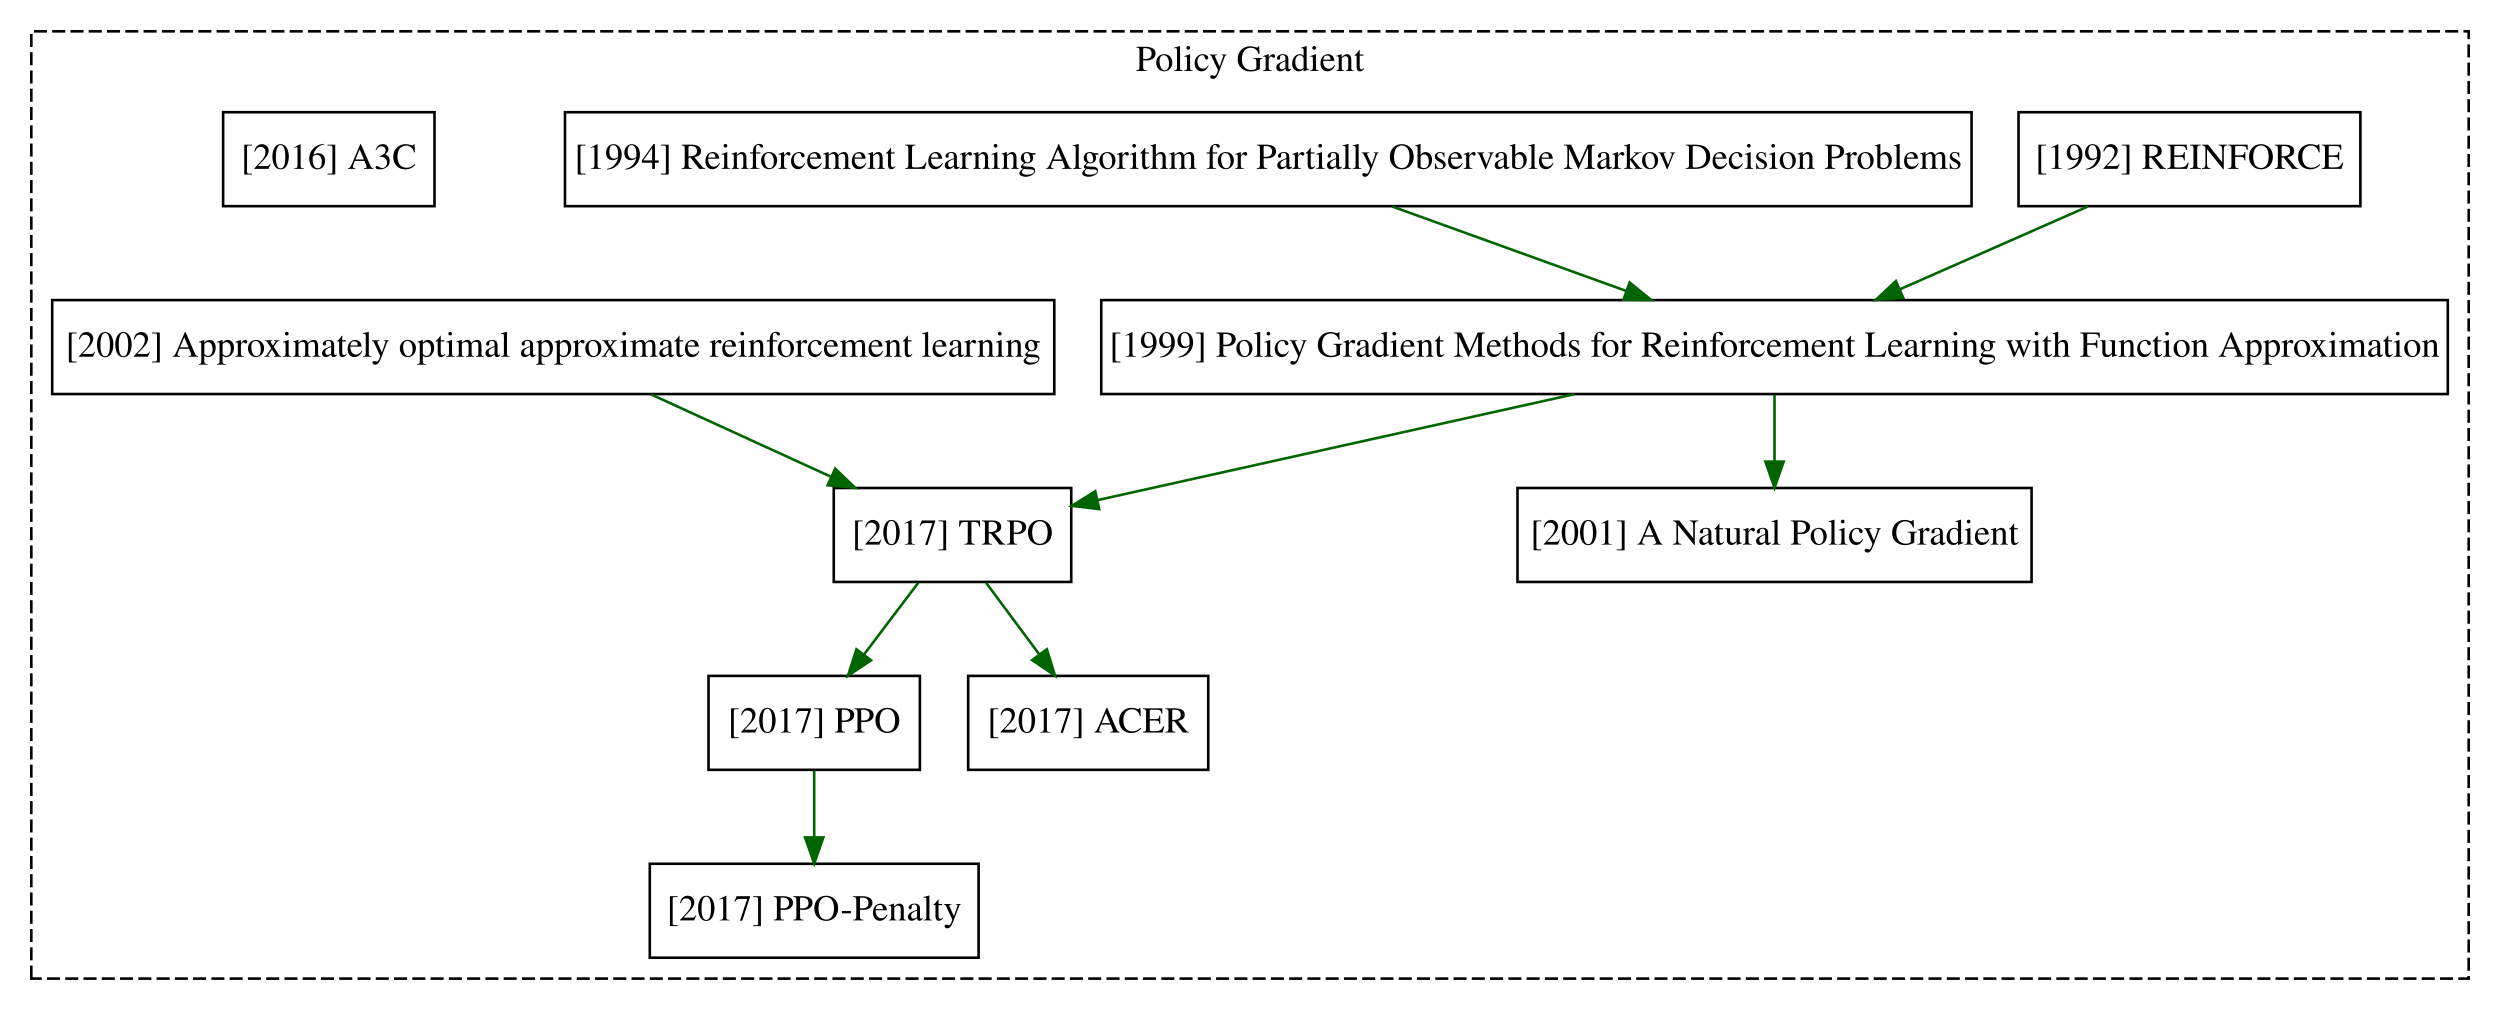
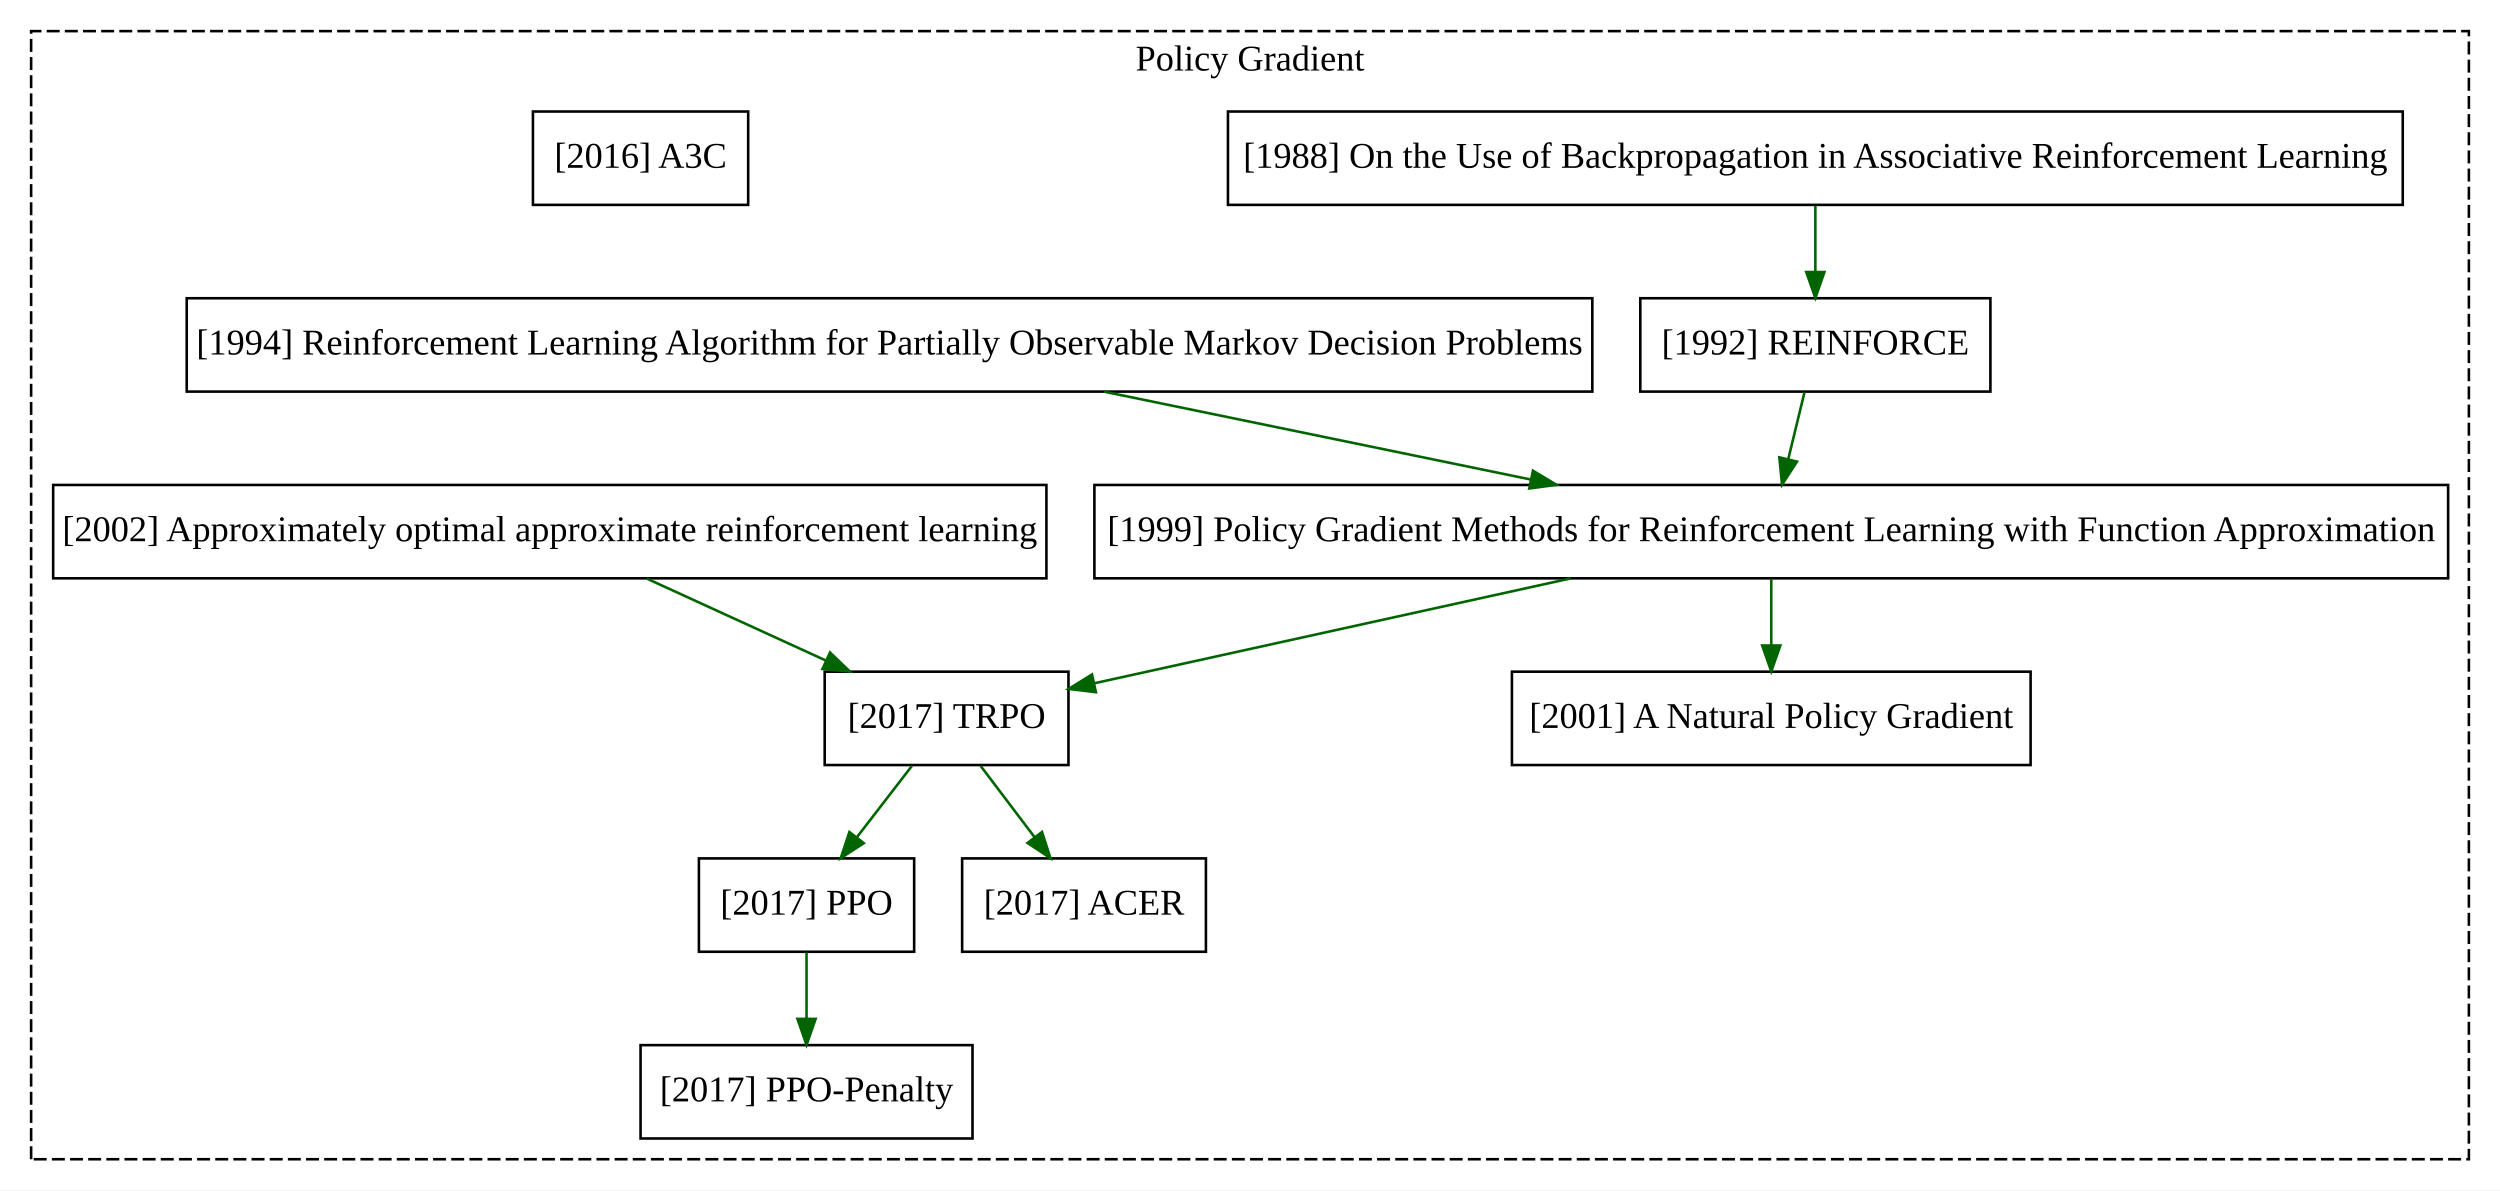
- <svg xmlns="http://www.w3.org/2000/svg" width="958pt" height="387pt" viewBox="0.00 0.00 958.00 387.00">
-   <g id="graph0" class="graph" transform="scale(1 1) rotate(0) translate(4 383)">
-     <polygon fill="white" stroke="transparent" points="-4,4 -4,-383 954,-383 954,4 -4,4" />
+ <svg xmlns="http://www.w3.org/2000/svg" width="964pt" height="459pt" viewBox="0.00 0.00 964.00 459.00">
+   <g id="graph0" class="graph" transform="scale(1 1) rotate(0) translate(4 455)">
+     <polygon fill="white" stroke="transparent" points="-4,4 -4,-455 960,-455 960,4 -4,4" />
    <g id="clust3" class="cluster">
-       <polygon fill="none" stroke="black" stroke-dasharray="5,2" points="8,-8 8,-371 942,-371 942,-8 8,-8" />
-       <text text-anchor="middle" x="475" y="-355.8" font-family="Times,serif" font-size="14.00">Policy Gradient</text>
+       <polygon fill="none" stroke="black" stroke-dasharray="5,2" points="8,-8 8,-443 948,-443 948,-8 8,-8" />
+       <text text-anchor="middle" x="478" y="-427.8" font-family="Times New Roman,serif" font-size="14.00">Policy Gradient</text>
    </g>
    <g id="node1" class="node">
-       <polygon fill="none" stroke="black" points="900.5,-340 769.5,-340 769.5,-304 900.5,-304 900.5,-340" />
-       <text text-anchor="middle" x="835" y="-318.3" font-family="Times,serif" font-size="14.00">[1992] REINFORCE</text>
+       <polygon fill="none" stroke="black" points="922.5,-412 469.5,-412 469.5,-376 922.5,-376 922.5,-412" />
+       <text text-anchor="middle" x="696" y="-390.3" font-family="Times New Roman,serif" font-size="14.00">[1988] On the Use of Backpropagation in Associative Reinforcement Learning</text>
+     </g>
+     <g id="node2" class="node">
+       <polygon fill="none" stroke="black" points="763.5,-340 628.5,-340 628.5,-304 763.5,-304 763.5,-340" />
+       <text text-anchor="middle" x="696" y="-318.3" font-family="Times New Roman,serif" font-size="14.00">[1992] REINFORCE</text>
+     </g>
+     <g id="edge9" class="edge">
+       <path fill="none" stroke="darkgreen" d="M696,-375.7C696,-367.98 696,-358.71 696,-350.11" />
+       <polygon fill="darkgreen" stroke="darkgreen" points="699.5,-350.1 696,-340.1 692.5,-350.1 699.5,-350.1" />
+     </g>
+     <g id="node4" class="node">
+       <polygon fill="none" stroke="black" points="940,-268 418,-268 418,-232 940,-232 940,-268" />
+       <text text-anchor="middle" x="679" y="-246.3" font-family="Times New Roman,serif" font-size="14.00">[1999] Policy Gradient Methods for Reinforcement Learning with Function Approximation</text>
+     </g>
+     <g id="edge5" class="edge">
+       <path fill="none" stroke="darkgreen" d="M691.8,-303.7C689.9,-295.9 687.62,-286.51 685.52,-277.83" />
+       <polygon fill="darkgreen" stroke="darkgreen" points="688.92,-277 683.15,-268.1 682.11,-278.65 688.92,-277" />
    </g>
    <g id="node3" class="node">
-       <polygon fill="none" stroke="black" points="934,-268 418,-268 418,-232 934,-232 934,-268" />
-       <text text-anchor="middle" x="676" y="-246.3" font-family="Times,serif" font-size="14.00">[1999] Policy Gradient Methods for Reinforcement Learning with Function Approximation</text>
-     </g>
-     <g id="edge5" class="edge">
-       <path fill="none" stroke="darkgreen" d="M796.1,-303.88C774.37,-294.31 747.1,-282.3 724.04,-272.15" />
-       <polygon fill="darkgreen" stroke="darkgreen" points="725.33,-268.89 714.77,-268.07 722.51,-275.3 725.33,-268.89" />
-     </g>
-     <g id="node2" class="node">
-       <polygon fill="none" stroke="black" points="751.5,-340 212.5,-340 212.5,-304 751.5,-304 751.5,-340" />
-       <text text-anchor="middle" x="482" y="-318.3" font-family="Times,serif" font-size="14.00">[1994] Reinforcement Learning Algorithm for Partially Observable Markov Decision Problems</text>
+       <polygon fill="none" stroke="black" points="610,-340 68,-340 68,-304 610,-304 610,-340" />
+       <text text-anchor="middle" x="339" y="-318.3" font-family="Times New Roman,serif" font-size="14.00">[1994] Reinforcement Learning Algorithm for Partially Observable Markov Decision Problems</text>
    </g>
    <g id="edge6" class="edge">
-       <path fill="none" stroke="darkgreen" d="M529.46,-303.88C556.57,-294.09 590.74,-281.77 619.26,-271.47" />
-       <polygon fill="darkgreen" stroke="darkgreen" points="620.48,-274.75 628.7,-268.07 618.1,-268.17 620.48,-274.75" />
+       <path fill="none" stroke="darkgreen" d="M421.74,-303.97C471.4,-293.74 534.7,-280.71 586.08,-270.13" />
+       <polygon fill="darkgreen" stroke="darkgreen" points="587.1,-273.49 596.19,-268.05 585.69,-266.64 587.1,-273.49" />
    </g>
-     <g id="node4" class="node">
-       <polygon fill="none" stroke="black" points="774.5,-196 577.5,-196 577.5,-160 774.5,-160 774.5,-196" />
-       <text text-anchor="middle" x="676" y="-174.3" font-family="Times,serif" font-size="14.00">[2001] A Natural Policy Gradient</text>
+     <g id="node5" class="node">
+       <polygon fill="none" stroke="black" points="779,-196 579,-196 579,-160 779,-160 779,-196" />
+       <text text-anchor="middle" x="679" y="-174.3" font-family="Times New Roman,serif" font-size="14.00">[2001] A Natural Policy Gradient</text>
    </g>
    <g id="edge4" class="edge">
-       <path fill="none" stroke="darkgreen" d="M676,-231.7C676,-223.98 676,-214.71 676,-206.11" />
-       <polygon fill="darkgreen" stroke="darkgreen" points="679.5,-206.1 676,-196.1 672.5,-206.1 679.5,-206.1" />
+       <path fill="none" stroke="darkgreen" d="M679,-231.7C679,-223.98 679,-214.71 679,-206.11" />
+       <polygon fill="darkgreen" stroke="darkgreen" points="682.5,-206.1 679,-196.1 675.5,-206.1 682.5,-206.1" />
    </g>
-     <g id="node7" class="node">
-       <polygon fill="none" stroke="black" points="406.5,-196 315.5,-196 315.5,-160 406.5,-160 406.5,-196" />
-       <text text-anchor="middle" x="361" y="-174.3" font-family="Times,serif" font-size="14.00">[2017] TRPO</text>
+     <g id="node8" class="node">
+       <polygon fill="none" stroke="black" points="408,-196 314,-196 314,-160 408,-160 408,-196" />
+       <text text-anchor="middle" x="361" y="-174.3" font-family="Times New Roman,serif" font-size="14.00">[2017] TRPO</text>
    </g>
    <g id="edge2" class="edge">
-       <path fill="none" stroke="darkgreen" d="M599.35,-231.97C542.83,-219.41 467.27,-202.62 416.51,-191.34" />
-       <polygon fill="darkgreen" stroke="darkgreen" points="417.22,-187.91 406.7,-189.16 415.7,-194.74 417.22,-187.91" />
+       <path fill="none" stroke="darkgreen" d="M601.62,-231.97C544.91,-219.48 469.2,-202.82 417.97,-191.54" />
+       <polygon fill="darkgreen" stroke="darkgreen" points="418.58,-188.09 408.06,-189.36 417.08,-194.93 418.58,-188.09" />
    </g>
-     <g id="node5" class="node">
-       <polygon fill="none" stroke="black" points="400,-268 16,-268 16,-232 400,-232 400,-268" />
-       <text text-anchor="middle" x="208" y="-246.3" font-family="Times,serif" font-size="14.00">[2002] Approximately optimal approximate reinforcement learning</text>
+     <g id="node6" class="node">
+       <polygon fill="none" stroke="black" points="399.5,-268 16.5,-268 16.5,-232 399.5,-232 399.5,-268" />
+       <text text-anchor="middle" x="208" y="-246.3" font-family="Times New Roman,serif" font-size="14.00">[2002] Approximately optimal approximate reinforcement learning</text>
    </g>
    <g id="edge8" class="edge">
      <path fill="none" stroke="darkgreen" d="M245.43,-231.88C266.25,-222.35 292.35,-210.41 314.48,-200.28" />
      <polygon fill="darkgreen" stroke="darkgreen" points="316.06,-203.41 323.69,-196.07 313.14,-197.05 316.06,-203.41" />
    </g>
-     <g id="node6" class="node">
-       <polygon fill="none" stroke="black" points="162.5,-340 81.5,-340 81.5,-304 162.5,-304 162.5,-340" />
-       <text text-anchor="middle" x="122" y="-318.3" font-family="Times,serif" font-size="14.00">[2016] A3C</text>
+     <g id="node7" class="node">
+       <polygon fill="none" stroke="black" points="284.5,-412 201.5,-412 201.5,-376 284.5,-376 284.5,-412" />
+       <text text-anchor="middle" x="243" y="-390.3" font-family="Times New Roman,serif" font-size="14.00">[2016] A3C</text>
+     </g>
+     <g id="node10" class="node">
+       <polygon fill="none" stroke="black" points="348.5,-124 265.5,-124 265.5,-88 348.5,-88 348.5,-124" />
+       <text text-anchor="middle" x="307" y="-102.3" font-family="Times New Roman,serif" font-size="14.00">[2017] PPO</text>
+     </g>
+     <g id="edge1" class="edge">
+       <path fill="none" stroke="darkgreen" d="M347.65,-159.7C341.24,-151.39 333.44,-141.28 326.39,-132.14" />
+       <polygon fill="darkgreen" stroke="darkgreen" points="329.07,-129.88 320.19,-124.1 323.53,-134.16 329.07,-129.88" />
+     </g>
+     <g id="node11" class="node">
+       <polygon fill="none" stroke="black" points="461,-124 367,-124 367,-88 461,-88 461,-124" />
+       <text text-anchor="middle" x="414" y="-102.3" font-family="Times New Roman,serif" font-size="14.00">[2017] ACER</text>
+     </g>
+     <g id="edge7" class="edge">
+       <path fill="none" stroke="darkgreen" d="M374.1,-159.7C380.39,-151.39 388.05,-141.28 394.96,-132.14" />
+       <polygon fill="darkgreen" stroke="darkgreen" points="397.8,-134.19 401.05,-124.1 392.22,-129.96 397.8,-134.19" />
    </g>
    <g id="node9" class="node">
-       <polygon fill="none" stroke="black" points="348.5,-124 267.5,-124 267.5,-88 348.5,-88 348.5,-124" />
-       <text text-anchor="middle" x="308" y="-102.3" font-family="Times,serif" font-size="14.00">[2017] PPO</text>
-     </g>
-     <g id="edge1" class="edge">
-       <path fill="none" stroke="darkgreen" d="M347.9,-159.7C341.61,-151.39 333.95,-141.28 327.04,-132.14" />
-       <polygon fill="darkgreen" stroke="darkgreen" points="329.78,-129.96 320.95,-124.1 324.2,-134.19 329.78,-129.96" />
-     </g>
-     <g id="node10" class="node">
-       <polygon fill="none" stroke="black" points="459,-124 367,-124 367,-88 459,-88 459,-124" />
-       <text text-anchor="middle" x="413" y="-102.3" font-family="Times,serif" font-size="14.00">[2017] ACER</text>
-     </g>
-     <g id="edge7" class="edge">
-       <path fill="none" stroke="darkgreen" d="M373.85,-159.7C380.03,-151.39 387.54,-141.28 394.32,-132.14" />
-       <polygon fill="darkgreen" stroke="darkgreen" points="397.14,-134.22 400.29,-124.1 391.52,-130.04 397.14,-134.22" />
-     </g>
-     <g id="node8" class="node">
-       <polygon fill="none" stroke="black" points="371,-52 245,-52 245,-16 371,-16 371,-52" />
-       <text text-anchor="middle" x="308" y="-30.3" font-family="Times,serif" font-size="14.00">[2017] PPO-Penalty</text>
+       <polygon fill="none" stroke="black" points="371,-52 243,-52 243,-16 371,-16 371,-52" />
+       <text text-anchor="middle" x="307" y="-30.3" font-family="Times New Roman,serif" font-size="14.00">[2017] PPO-Penalty</text>
    </g>
    <g id="edge3" class="edge">
-       <path fill="none" stroke="darkgreen" d="M308,-87.7C308,-79.98 308,-70.71 308,-62.11" />
-       <polygon fill="darkgreen" stroke="darkgreen" points="311.5,-62.1 308,-52.1 304.5,-62.1 311.5,-62.1" />
+       <path fill="none" stroke="darkgreen" d="M307,-87.7C307,-79.98 307,-70.71 307,-62.11" />
+       <polygon fill="darkgreen" stroke="darkgreen" points="310.5,-62.1 307,-52.1 303.5,-62.1 310.5,-62.1" />
    </g>
  </g>
</svg>
